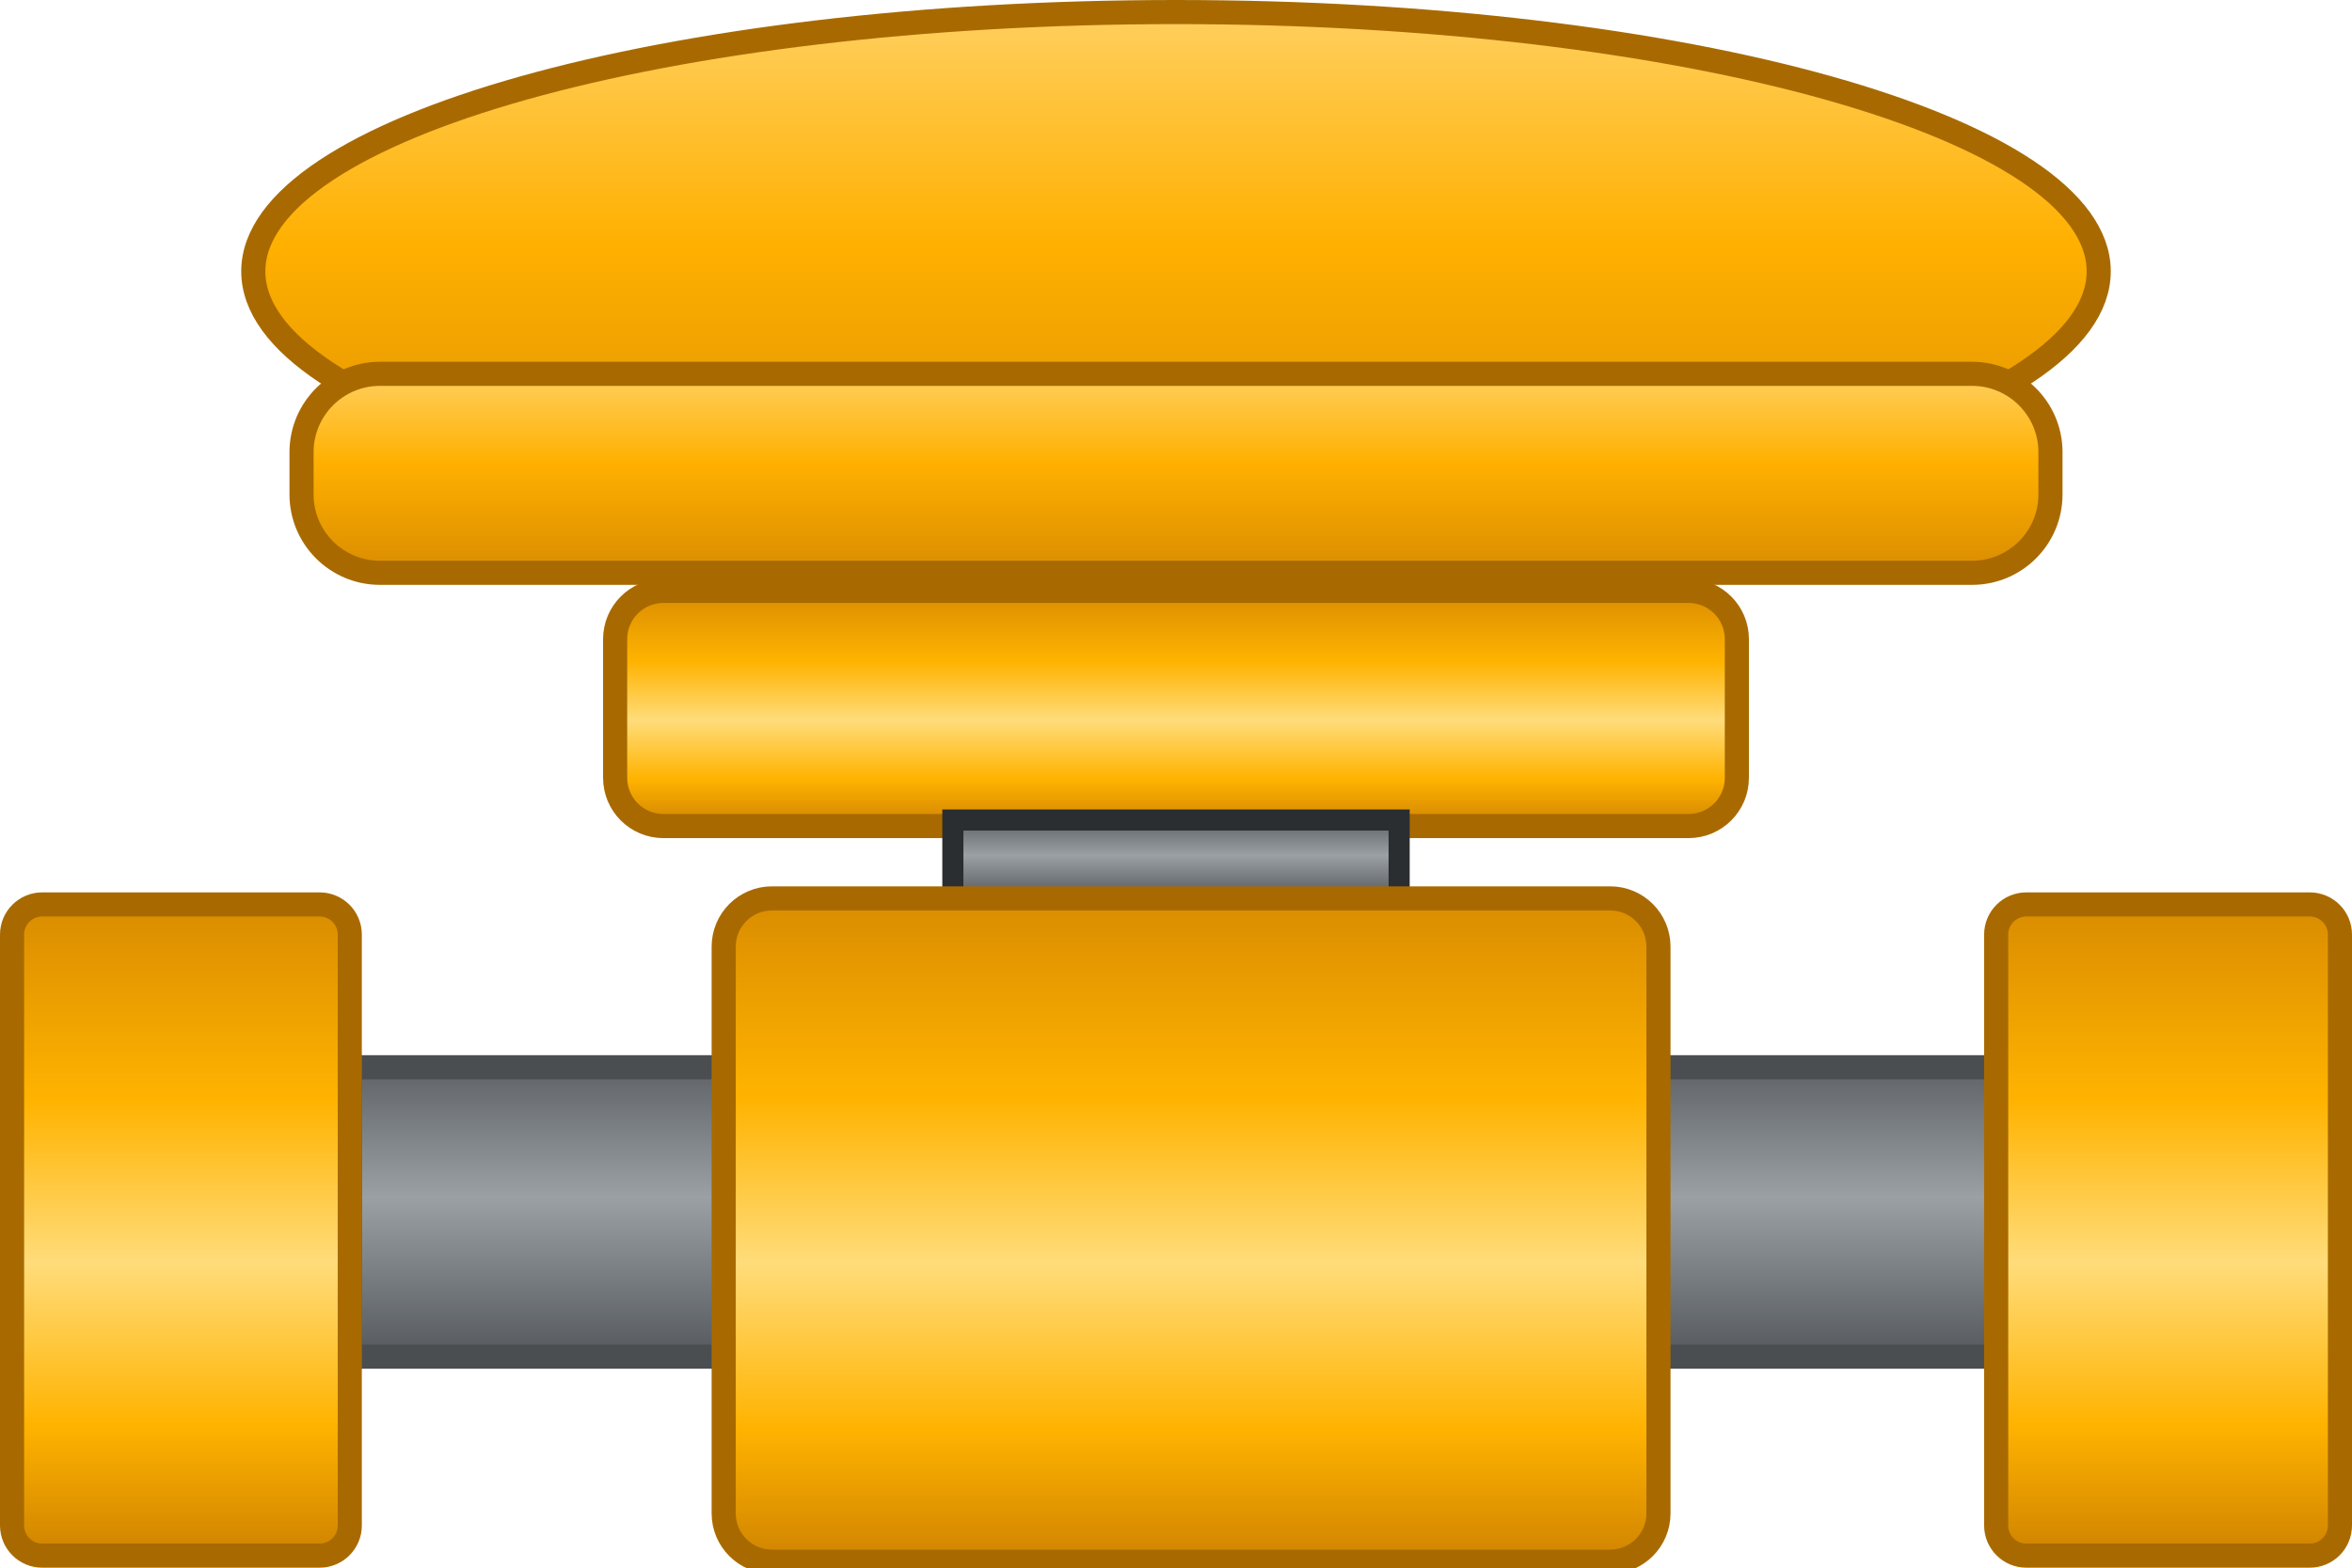
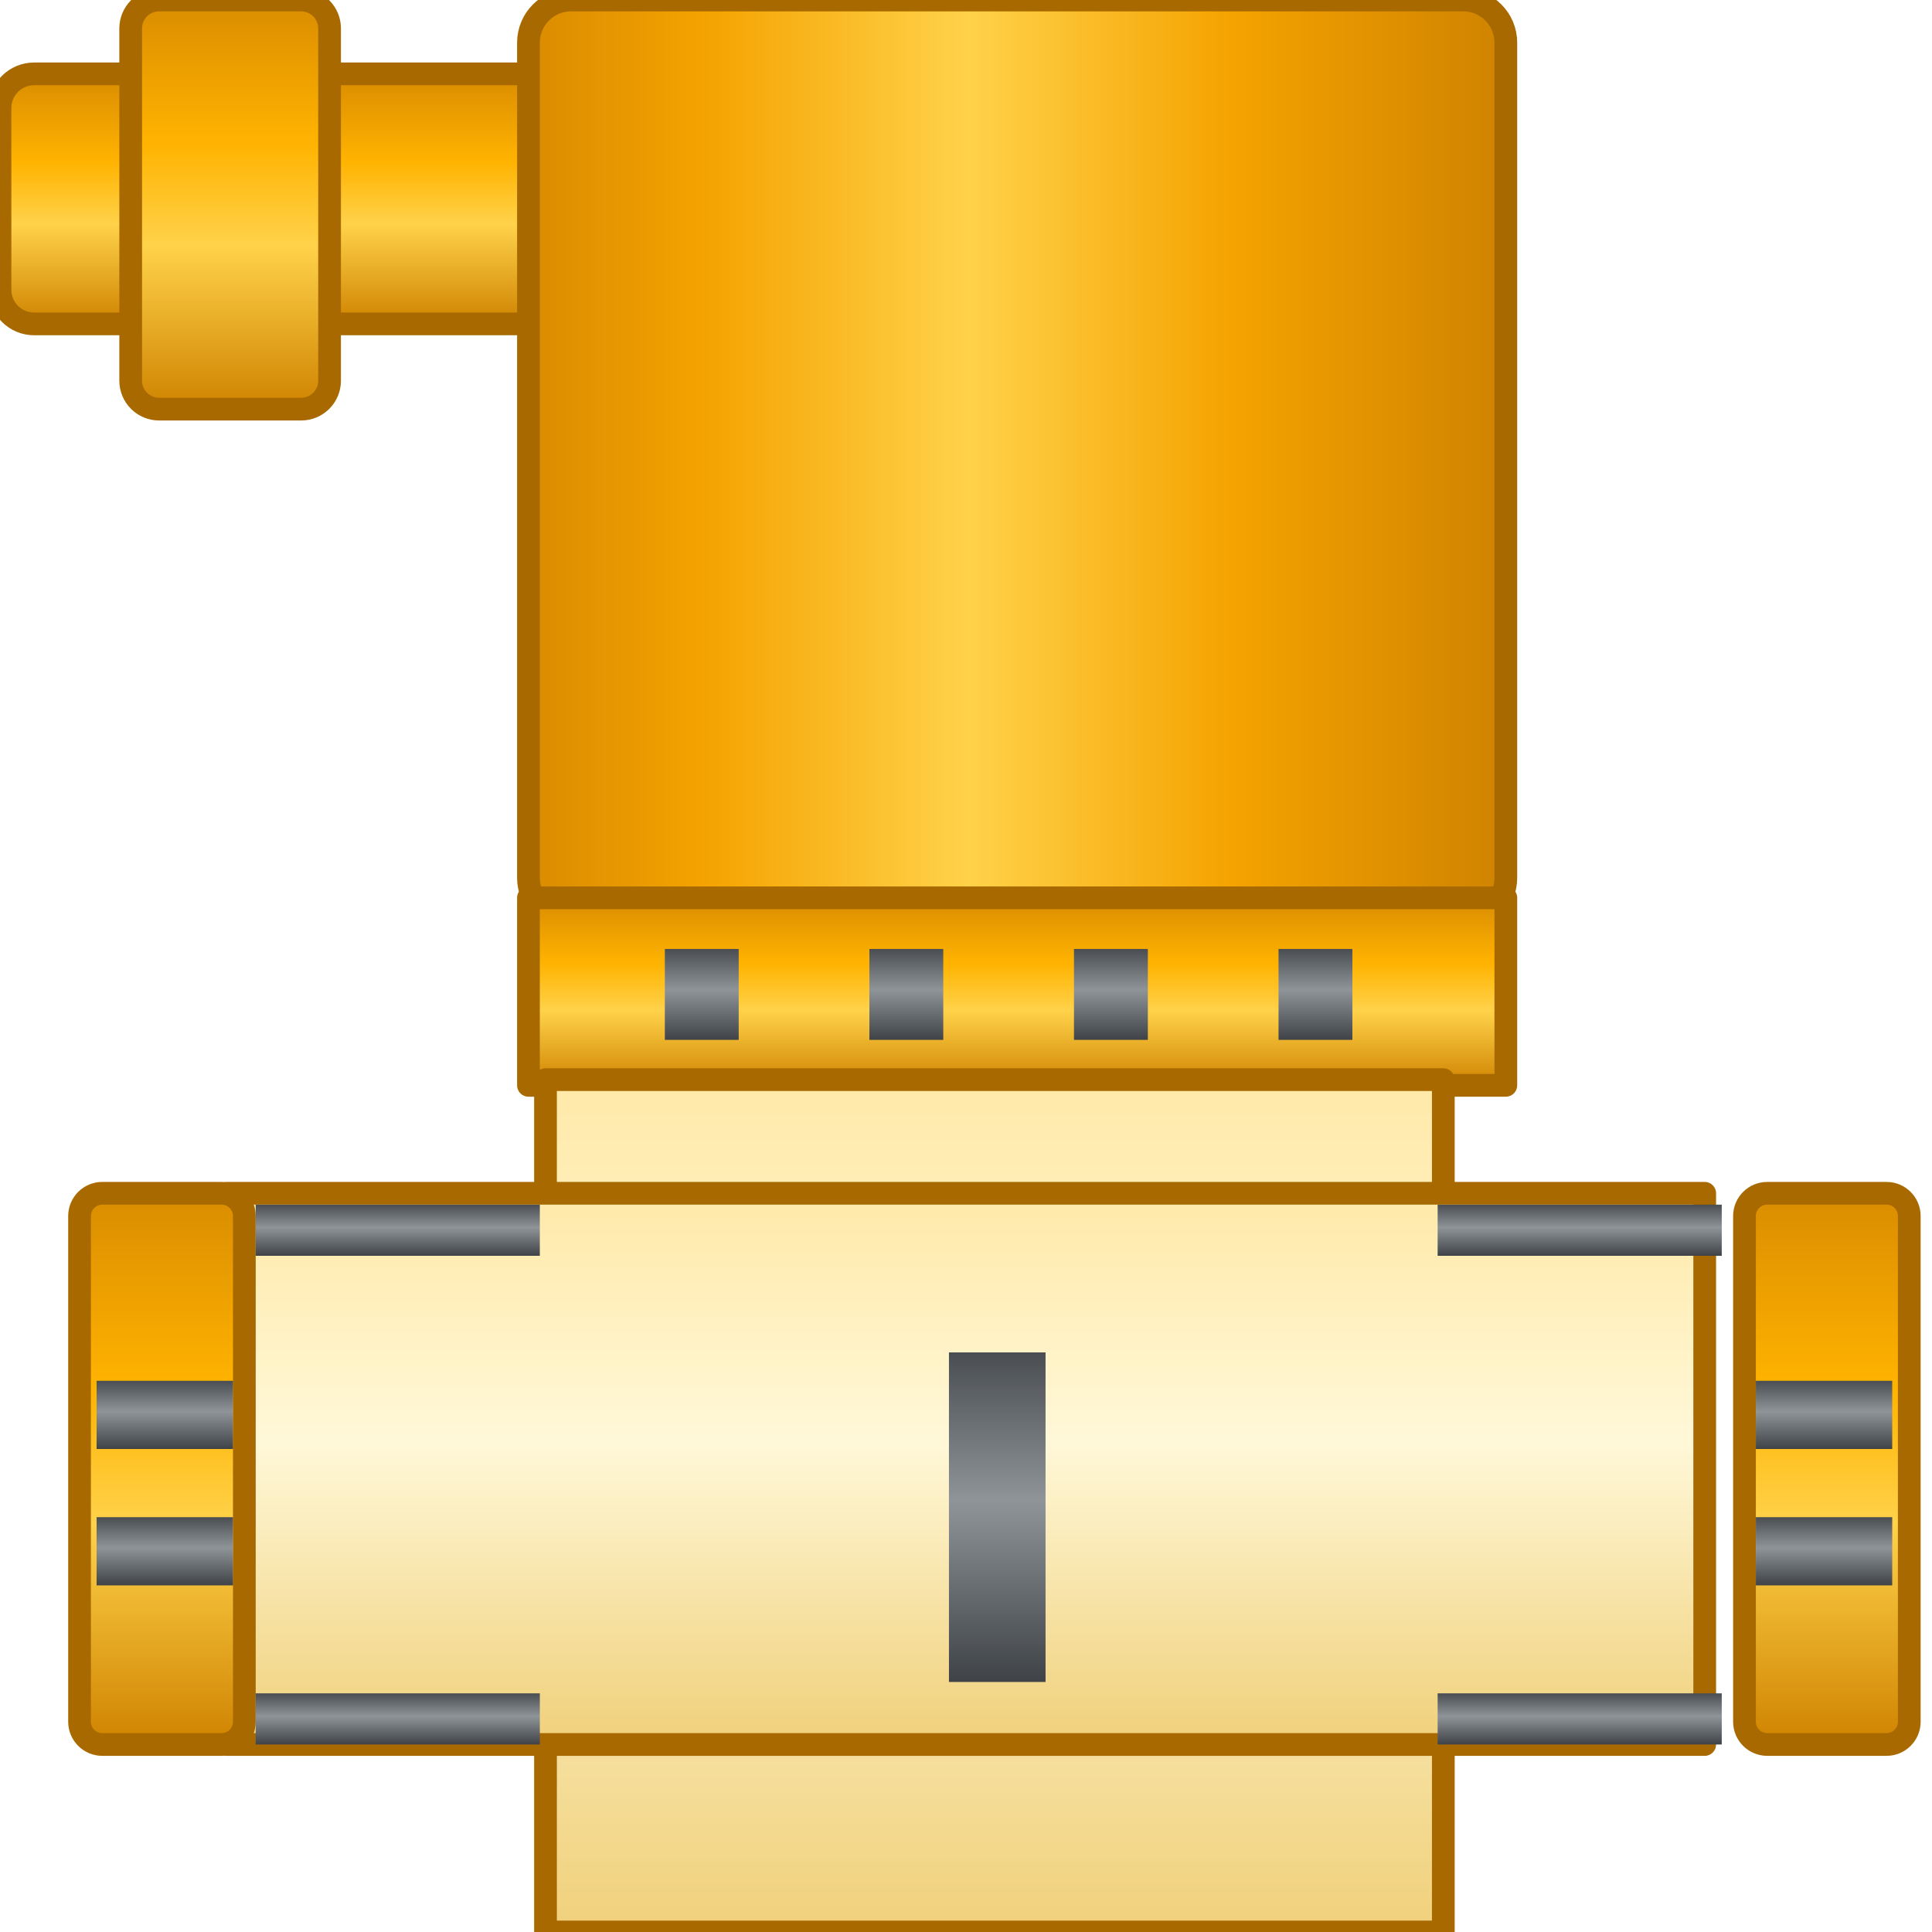
- <svg xmlns="http://www.w3.org/2000/svg" viewBox="0 0 78 52" width="78" height="52">
+ <svg xmlns="http://www.w3.org/2000/svg" viewBox="0 0 68 68" width="68" height="68">
  <defs>
+     <linearGradient id="dome" x1="0" y1="0" x2="1" y2="0">
+       <stop offset="0" stop-color="#d98c00" />
+       <stop offset=".18" stop-color="#f5a300" />
+       <stop offset=".45" stop-color="#ffd24a" />
+       <stop offset=".72" stop-color="#f5a300" />
+       <stop offset="1" stop-color="#cf8300" />
+     </linearGradient>
    <linearGradient id="body" x1="0" y1="0" x2="0" y2="1">
      <stop offset="0" stop-color="#d98c00" />
-       <stop offset=".3" stop-color="#ffb300" />
-       <stop offset=".55" stop-color="#ffdc7a" />
-       <stop offset=".8" stop-color="#ffb300" />
+       <stop offset=".35" stop-color="#ffb300" />
+       <stop offset=".6" stop-color="#ffd24a" />
      <stop offset="1" stop-color="#cf8300" />
    </linearGradient>
-     <linearGradient id="coil" x1="0" y1="0" x2="0" y2="1">
-       <stop offset="0" stop-color="#ffcf5e" />
-       <stop offset=".45" stop-color="#ffb000" />
-       <stop offset="1" stop-color="#d98c00" />
+     <linearGradient id="pale" x1="0" y1="0" x2="0" y2="1">
+       <stop offset="0" stop-color="#ffe9a8" />
+       <stop offset=".45" stop-color="#fff8d8" />
+       <stop offset="1" stop-color="#f0d07a" />
    </linearGradient>
    <linearGradient id="steel" x1="0" y1="0" x2="0" y2="1">
-       <stop offset="0" stop-color="#5f6367" />
-       <stop offset=".45" stop-color="#9aa0a4" />
-       <stop offset="1" stop-color="#55595d" />
+       <stop offset="0" stop-color="#4a4e52" />
+       <stop offset=".45" stop-color="#8f9498" />
+       <stop offset="1" stop-color="#3f4347" />
    </linearGradient>
  </defs>
  <g stroke="#a86a00" stroke-width=".8" stroke-linejoin="round">
-     <ellipse cx="39" cy="9" rx="30.6" ry="8.6" fill="url(#coil)" />
-     <rect x="10" y="12.4" width="58" height="6.6" rx="2.6" fill="url(#coil)" />
-     <rect x="20.4" y="19.6" width="37.2" height="7.8" rx="1.6" fill="url(#body)" />
+     <rect x="0" y="2.6" width="20.4" height="8.8" rx="1.2" fill="url(#body)" />
+     <rect x="4.6" y="0" width="7" height="14.4" rx="1" fill="url(#body)" />
+     <rect x="18.6" y="0" width="34.4" height="32.4" rx="1.5" fill="url(#dome)" />
+     <rect x="18.6" y="31.6" width="34.4" height="6.6" fill="url(#body)" />
+     <rect x="19.2" y="38" width="31.6" height="30" fill="url(#pale)" />
+     <rect x="8" y="42" width="52" height="19.4" fill="url(#pale)" />
+     <rect x="2.8" y="42" width="5.8" height="19.4" rx=".8" fill="url(#body)" />
+     <rect x="61.4" y="42" width="5.8" height="19.4" rx=".8" fill="url(#body)" />
  </g>
-   <rect x="31.6" y="27.2" width="14.8" height="2.6" fill="url(#steel)" stroke="#2b2e31" stroke-width=".7" />
-   <g stroke="#a86a00" stroke-width=".8" stroke-linejoin="round">
-     <rect x="11.6" y="35.4" width="12.6" height="9.6" fill="url(#steel)" stroke="#4a4e51" />
-     <rect x="54.8" y="35.4" width="11.4" height="9.6" fill="url(#steel)" stroke="#4a4e51" />
-     <rect x=".4" y="30" width="11.2" height="21.6" rx="1" fill="url(#body)" />
-     <rect x="66.2" y="30" width="11.4" height="21.6" rx="1" fill="url(#body)" />
-     <rect x="24" y="29.8" width="31" height="22" rx="1.6" fill="url(#body)" />
+   <g fill="url(#steel)">
+     <rect x="9" y="42.4" width="10" height="1.8" />
+     <rect x="9" y="59.6" width="10" height="1.8" />
+     <rect x="50.6" y="42.4" width="10" height="1.8" />
+     <rect x="50.6" y="59.6" width="10" height="1.8" />
+     <rect x="3.4" y="48.6" width="4.8" height="2.4" />
+     <rect x="3.4" y="53.4" width="4.8" height="2.4" />
+     <rect x="61.8" y="48.6" width="4.8" height="2.4" />
+     <rect x="61.8" y="53.4" width="4.8" height="2.4" />
+     <rect x="23.4" y="33.4" width="2.6" height="3.2" />
+     <rect x="30.6" y="33.4" width="2.6" height="3.2" />
+     <rect x="37.8" y="33.4" width="2.6" height="3.2" />
+     <rect x="45" y="33.4" width="2.6" height="3.2" />
+     <rect x="33.4" y="47.6" width="3.4" height="11.6" />
  </g>
</svg>
